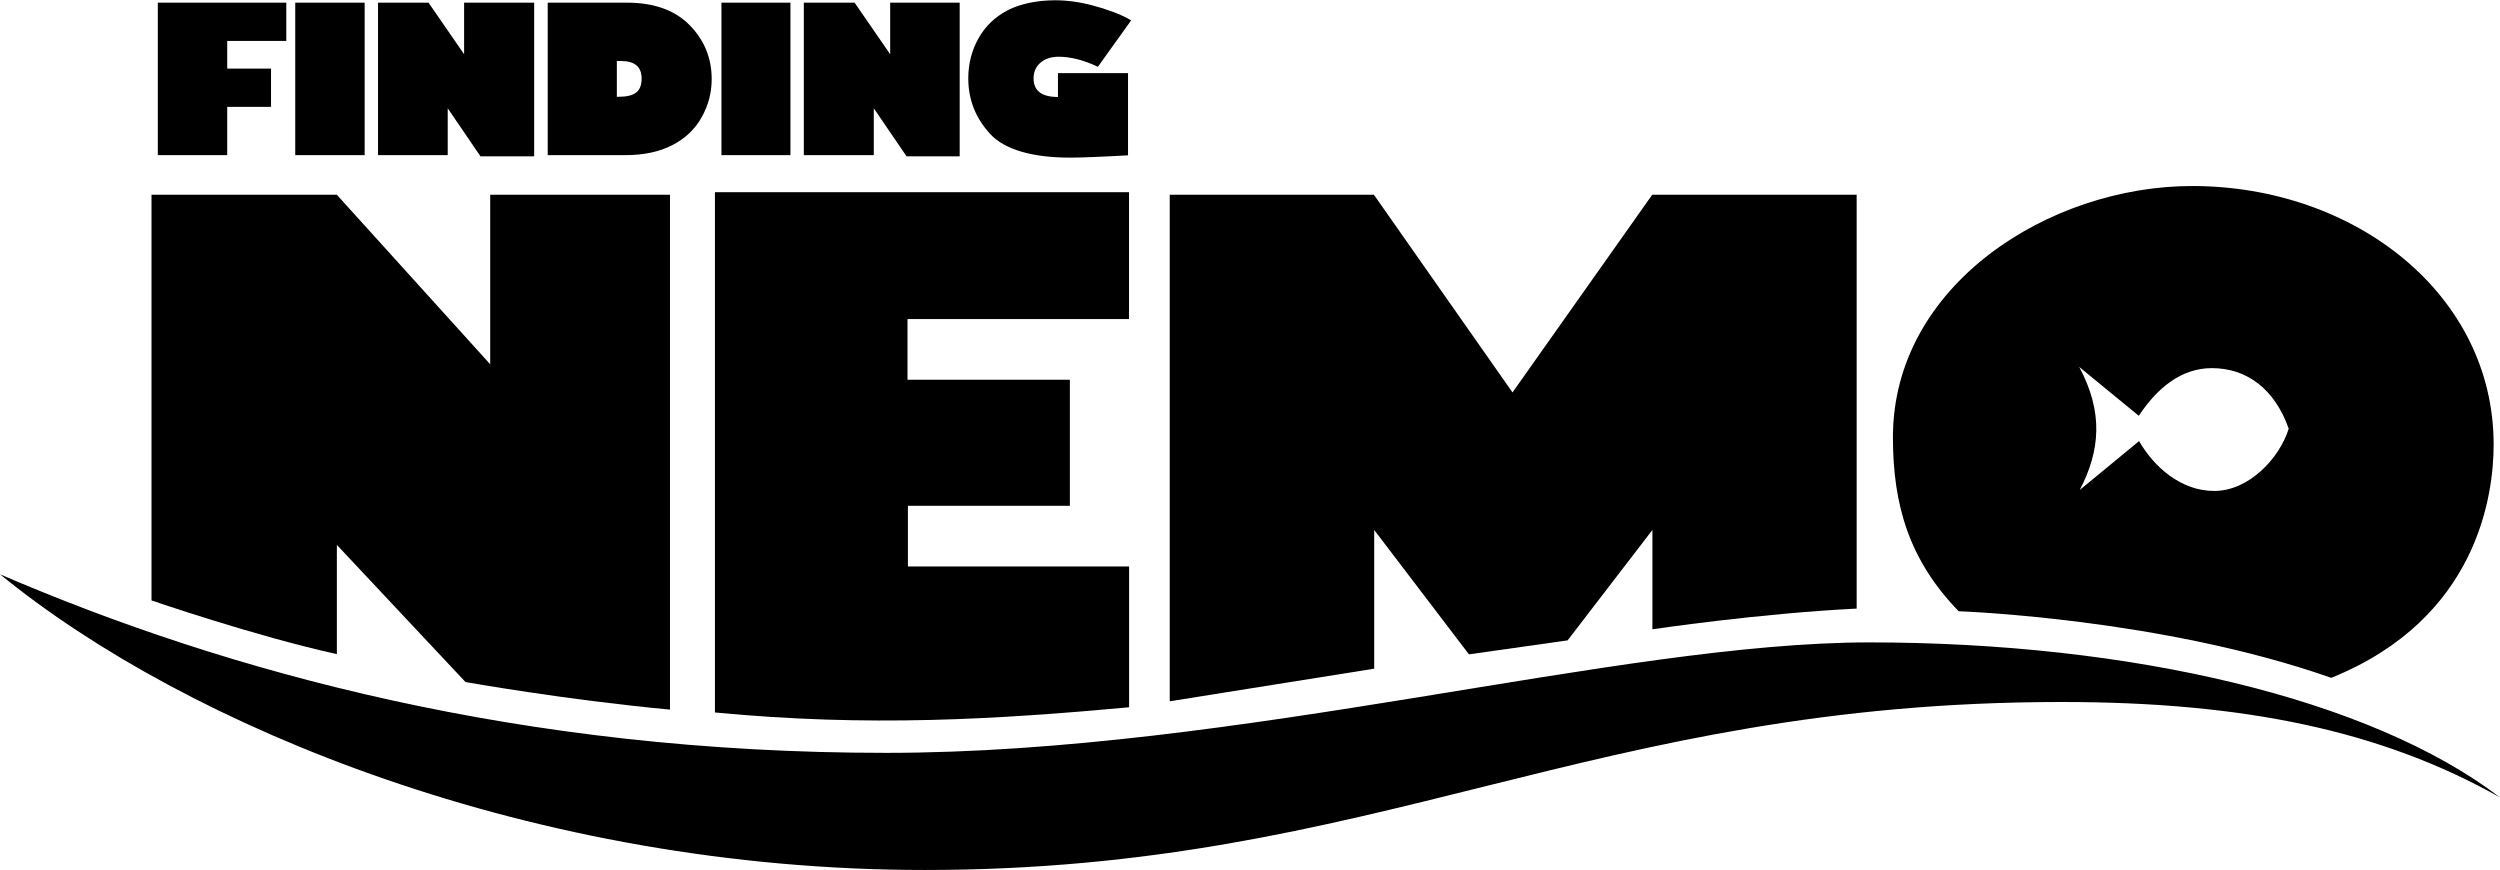
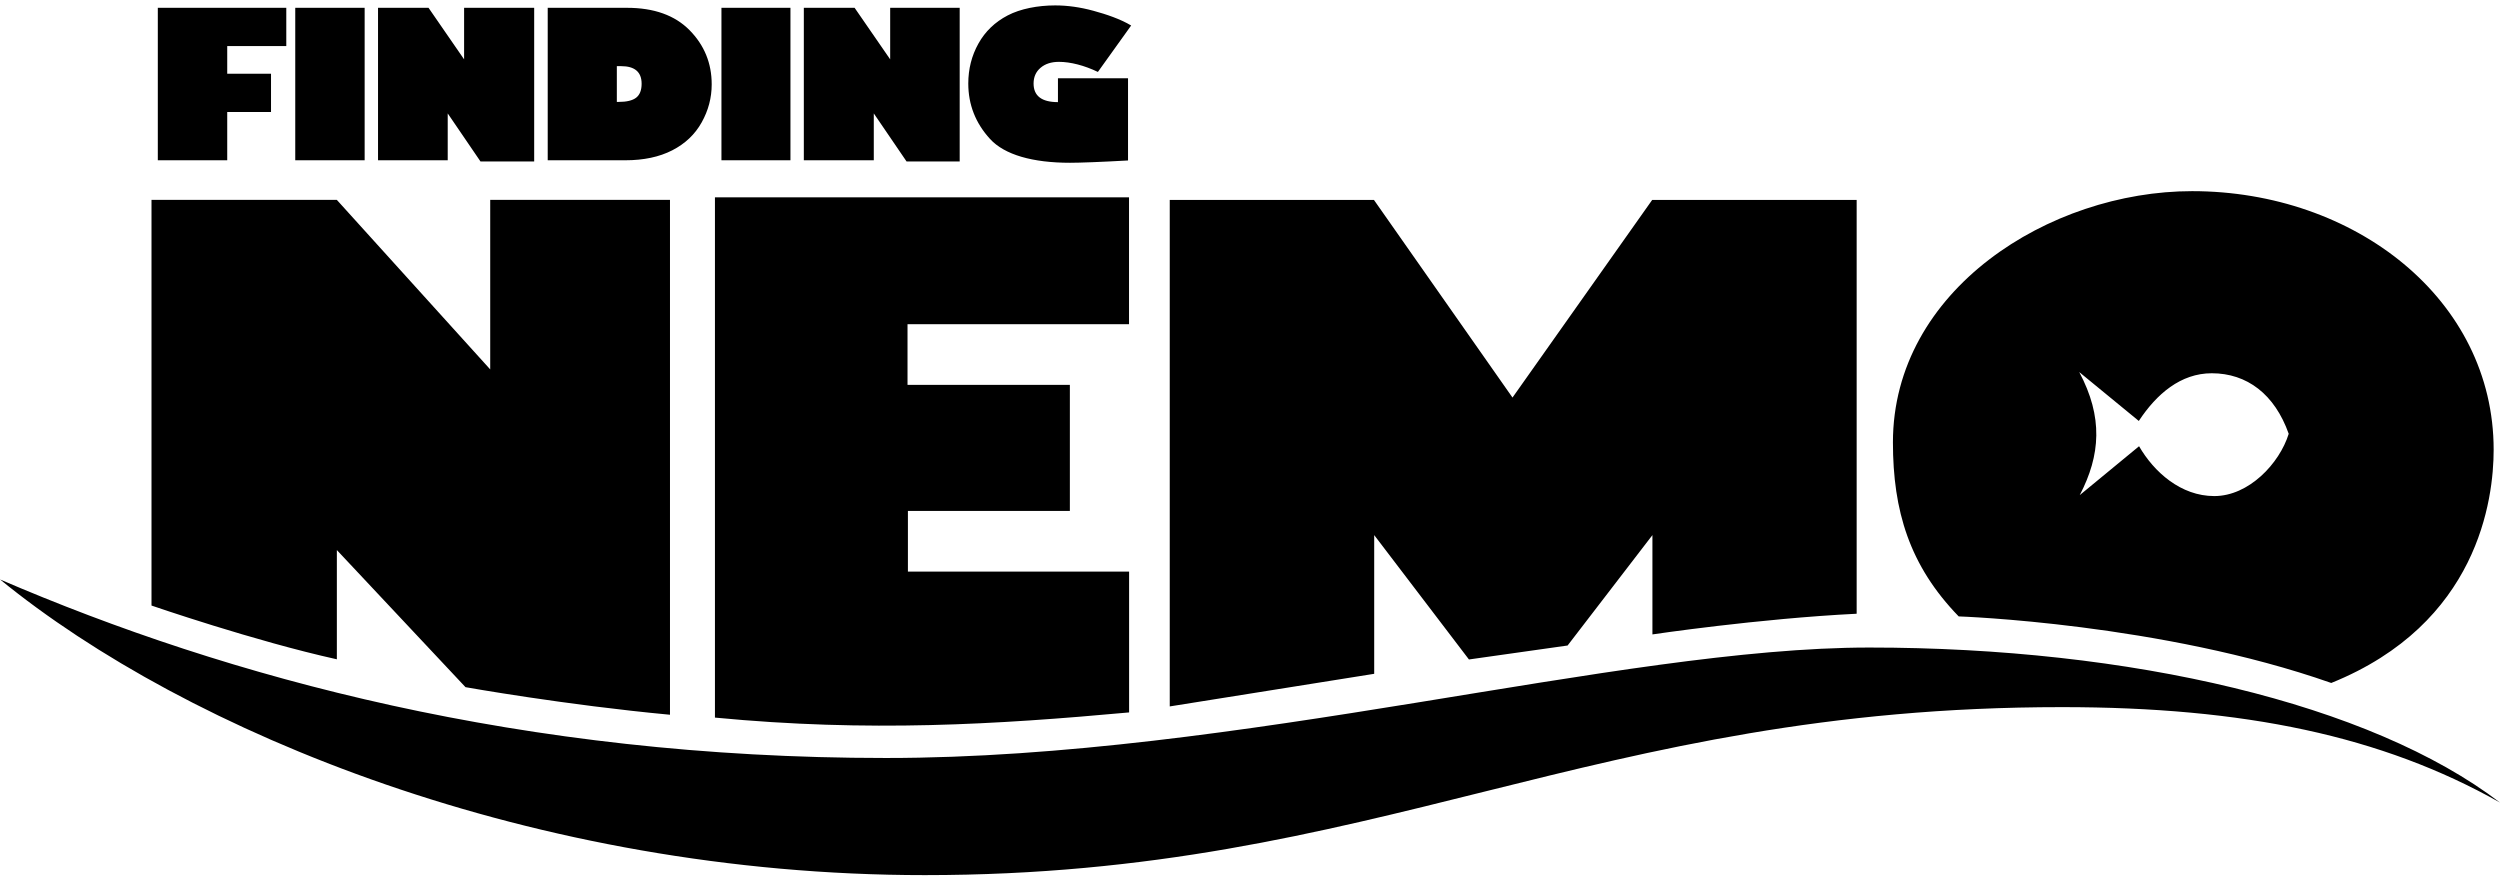
- <svg xmlns="http://www.w3.org/2000/svg" width="2500" height="870" viewBox="0 0 2500 870">
-   <path id="Path" fill="#000000" stroke="none" d="M 157.81 155.134 L 157.81 2.672 L 286.294 2.672 L 286.294 40.935 L 227.217 40.935 L 227.217 68.613 L 271.024 68.613 L 271.024 106.876 L 227.217 106.876 L 227.217 155.134 L 157.81 155.134 Z M 295.245 155.134 L 295.245 2.672 L 364.652 2.672 L 364.652 155.134 L 295.245 155.134 Z M 534.174 156.336 L 480.488 156.336 L 447.718 108.278 L 447.718 155.134 L 378.028 155.134 L 378.028 2.672 L 428.539 2.672 L 464.107 54.228 L 464.107 2.672 L 534.177 2.672 L 534.177 156.336 Z M 547.713 2.672 L 626.964 2.672 C 654.007 2.672 674.887 10.149 689.607 25.102 C 704.327 40.054 711.689 58.087 711.689 79.203 C 711.689 92.657 708.341 105.365 701.647 117.317 C 694.952 129.274 685.148 138.565 672.222 145.194 C 659.302 151.821 643.681 155.134 625.365 155.134 L 547.713 155.134 L 547.713 2.672 Z M 616.839 61.02 L 616.839 96.789 L 618.536 96.789 C 626.662 96.789 632.543 95.37 636.171 92.539 C 639.8 89.711 641.617 85.064 641.617 78.603 C 641.617 66.879 634.787 61.02 621.134 61.02 L 616.839 61.02 Z M 721.451 155.134 L 721.451 2.672 L 790.438 2.672 L 790.438 155.134 L 721.451 155.134 Z M 959.685 156.336 L 906.562 156.336 L 873.791 108.278 L 873.791 155.134 L 803.821 155.134 L 803.821 2.672 L 854.605 2.672 L 890.175 54.228 L 890.175 2.672 L 959.682 2.672 L 959.682 156.336 Z M 1131.156 20.375 L 1097.883 66.796 C 1084.294 60.27 1070.475 56.726 1058.952 56.726 C 1051.291 56.726 1045.148 58.705 1040.518 62.669 C 1035.888 66.633 1033.574 71.879 1033.574 78.405 C 1033.574 90.793 1041.699 96.989 1057.953 96.989 L 1057.953 73.11 L 1128.023 73.11 L 1128.023 155.337 C 1100.716 156.869 1079.7 157.634 1070.04 157.634 C 1032.743 157.634 1004.58 149.709 990.06 133.856 C 975.541 118.002 968.278 99.521 968.278 78.405 C 968.278 63.888 971.662 50.567 978.421 38.44 C 985.18 26.321 994.937 16.929 1007.695 10.267 C 1020.45 3.61 1037.803 0.277 1055.255 0.277 C 1067.507 0.277 1080.2 2.059 1093.318 5.622 C 1106.444 9.181 1120.368 13.913 1131.156 20.375 Z" />
-   <path id="path1" fill="#000000" stroke="none" d="M 2192.1 186.02 C 2049.427 186.02 1892.926 284.927 1892.926 437.249 C 1892.926 505.602 1909.412 560.465 1958.689 611.263 C 1958.689 611.263 2161.369 618.125 2331.246 677.837 C 2478.258 618.503 2493.644 494.098 2493.644 444.564 C 2493.639 293.976 2354.557 186.02 2192.1 186.02 Z M 2079.214 366.911 L 2138.799 415.813 C 2156.549 388.858 2180.683 368.13 2211.762 368.13 C 2246.942 368.13 2274.685 389.021 2288.714 428.67 C 2279.434 458.535 2248.731 490.945 2214.279 490.945 C 2180.836 490.945 2154.009 466.924 2139.062 441.088 L 2079.74 489.989 C 2100.518 450.109 2103.278 412.019 2079.214 366.911 Z M 0 574.291 C 227.98 672.427 522.092 752.857 885.871 752.857 C 1238.911 752.857 1618.504 642.402 1869.329 642.402 C 2130.055 642.402 2370.188 698.255 2499.995 797.429 C 2381.717 730.652 2244.067 701.996 2061.995 701.996 C 1589.89 701.996 1378.451 869.977 924.845 869.977 C 533.278 869.977 186.702 726.749 0.003 574.291 Z" />
-   <path id="path2" fill="#000000" stroke="none" d="M 670.003 709.614 C 565.148 699.829 465.498 682.036 465.498 682.036 L 336.862 544.919 L 336.862 654.153 C 254.294 635.885 151.506 600.417 151.506 600.417 L 151.506 194.749 L 336.827 194.749 L 490.21 364.279 L 490.21 194.749 L 669.985 194.749 L 669.985 709.614 Z M 1129.099 566.496 L 1129.099 707.292 C 996.241 719.404 869.079 727.236 714.935 712.464 L 714.935 192.221 L 1129.029 192.221 L 1129.029 319.093 L 907.51 319.093 L 907.51 379.714 L 1069.867 379.714 L 1069.867 505.805 L 907.918 505.805 L 907.918 566.493 L 1129.097 566.493 Z M 1169.737 701.288 L 1169.737 194.766 L 1373.921 194.766 L 1512.495 392.419 L 1652.21 194.766 L 1856.662 194.766 L 1856.662 608.593 C 1758.148 613.495 1652.41 629.286 1652.41 629.286 L 1652.41 529.959 L 1567.603 640.38 L 1468.939 654.339 L 1374.194 529.959 L 1374.194 668.67 L 1169.74 701.288 Z" />
+ <svg xmlns="http://www.w3.org/2000/svg" width="128" height="45" viewBox="0 0 128 45">
+   <path id="findingnemo" fill="#000000" stroke="none" d="M 8.08 8.206 L 8.08 0.4 L 14.658 0.4 L 14.658 2.359 L 11.634 2.359 L 11.634 3.776 L 13.876 3.776 L 13.876 5.735 L 11.634 5.735 L 11.634 8.206 L 8.08 8.206 Z M 15.117 8.206 L 15.117 0.4 L 18.67 0.4 L 18.67 8.206 L 15.117 8.206 Z M 27.35 8.267 L 24.601 8.267 L 22.923 5.807 L 22.923 8.206 L 19.355 8.206 L 19.355 0.4 L 21.941 0.4 L 23.762 3.039 L 23.762 0.4 L 27.35 0.4 L 27.35 8.267 Z M 28.043 0.4 L 32.101 0.4 C 33.485 0.4 34.554 0.783 35.308 1.548 C 36.062 2.314 36.439 3.237 36.439 4.318 C 36.439 5.007 36.267 5.658 35.924 6.269 C 35.582 6.882 35.08 7.357 34.418 7.697 C 33.756 8.036 32.957 8.206 32.019 8.206 L 28.043 8.206 L 28.043 0.4 Z M 31.582 3.387 L 31.582 5.218 L 31.669 5.218 C 32.085 5.218 32.386 5.146 32.572 5.001 C 32.758 4.856 32.851 4.618 32.851 4.287 C 32.851 3.687 32.501 3.387 31.802 3.387 L 31.582 3.387 Z M 36.938 8.206 L 36.938 0.4 L 40.471 0.4 L 40.471 8.206 L 36.938 8.206 Z M 49.136 8.267 L 46.416 8.267 L 44.738 5.807 L 44.738 8.206 L 41.156 8.206 L 41.156 0.4 L 43.756 0.4 L 45.577 3.039 L 45.577 0.4 L 49.136 0.4 L 49.136 8.267 Z M 57.915 1.306 L 56.212 3.683 C 55.516 3.349 54.808 3.167 54.218 3.167 C 53.826 3.167 53.512 3.269 53.275 3.472 C 53.038 3.674 52.919 3.943 52.919 4.277 C 52.919 4.911 53.335 5.229 54.167 5.229 L 54.167 4.006 L 57.755 4.006 L 57.755 8.216 C 56.357 8.295 55.281 8.334 54.786 8.334 C 52.877 8.334 51.435 7.928 50.691 7.116 C 49.948 6.305 49.576 5.358 49.576 4.277 C 49.576 3.534 49.749 2.852 50.095 2.231 C 50.441 1.61 50.941 1.13 51.594 0.789 C 52.247 0.448 53.136 0.277 54.029 0.277 C 54.656 0.277 55.306 0.368 55.978 0.551 C 56.65 0.733 57.363 0.975 57.915 1.306 Z M 0 29.667 C 9.559 37.472 27.304 44.806 47.352 44.806 C 70.577 44.806 81.403 36.205 105.574 36.205 C 114.896 36.205 121.944 37.672 128 41.091 C 121.354 36.014 109.059 33.154 95.71 33.154 C 82.868 33.154 63.432 38.809 45.357 38.809 C 26.731 38.809 11.673 34.691 0 29.667 Z M 57.81 36.476 L 57.81 29.267 L 57.81 29.267 L 46.485 29.267 L 46.485 26.16 L 54.777 26.16 L 54.777 19.704 L 46.465 19.704 L 46.465 16.6 L 57.806 16.6 L 57.806 10.105 L 36.605 10.105 L 36.605 36.741 C 44.497 37.497 51.008 37.096 57.81 36.476 Z M 23.834 35.183 C 23.834 35.183 28.935 36.094 34.303 36.595 L 34.303 10.234 L 25.099 10.234 L 25.099 18.914 L 17.246 10.234 L 7.757 10.234 L 7.757 31.004 C 7.757 31.004 13.02 32.82 17.247 33.756 L 17.247 28.163 L 23.834 35.183 Z M 34.303 36.595 L 34.304 36.595 L 34.303 36.595 L 34.303 36.595 Z M 59.891 10.235 L 59.891 36.169 L 59.891 36.169 L 70.359 34.499 L 70.359 27.397 L 75.21 33.765 L 80.261 33.05 L 84.604 27.397 L 84.604 32.482 C 84.604 32.482 90.017 31.674 95.061 31.423 L 95.061 10.235 L 84.593 10.235 L 77.44 20.355 L 70.345 10.235 L 59.891 10.235 Z M 96.918 22.65 C 96.918 14.851 104.931 9.787 112.236 9.787 C 120.554 9.787 127.675 15.314 127.675 23.025 C 127.675 25.561 126.887 31.93 119.36 34.968 C 110.662 31.911 100.285 31.56 100.285 31.56 C 97.762 28.959 96.918 26.15 96.918 22.65 Z M 109.507 21.553 L 106.456 19.049 C 107.688 21.358 107.547 23.308 106.483 25.35 L 109.52 22.847 C 110.285 24.169 111.659 25.399 113.371 25.399 C 115.135 25.399 116.707 23.74 117.182 22.211 C 116.464 20.181 115.044 19.111 113.242 19.111 C 111.651 19.111 110.416 20.172 109.507 21.553 Z M 0 29.667 L 0 29.667 L 0 29.667 Z" />
</svg>
